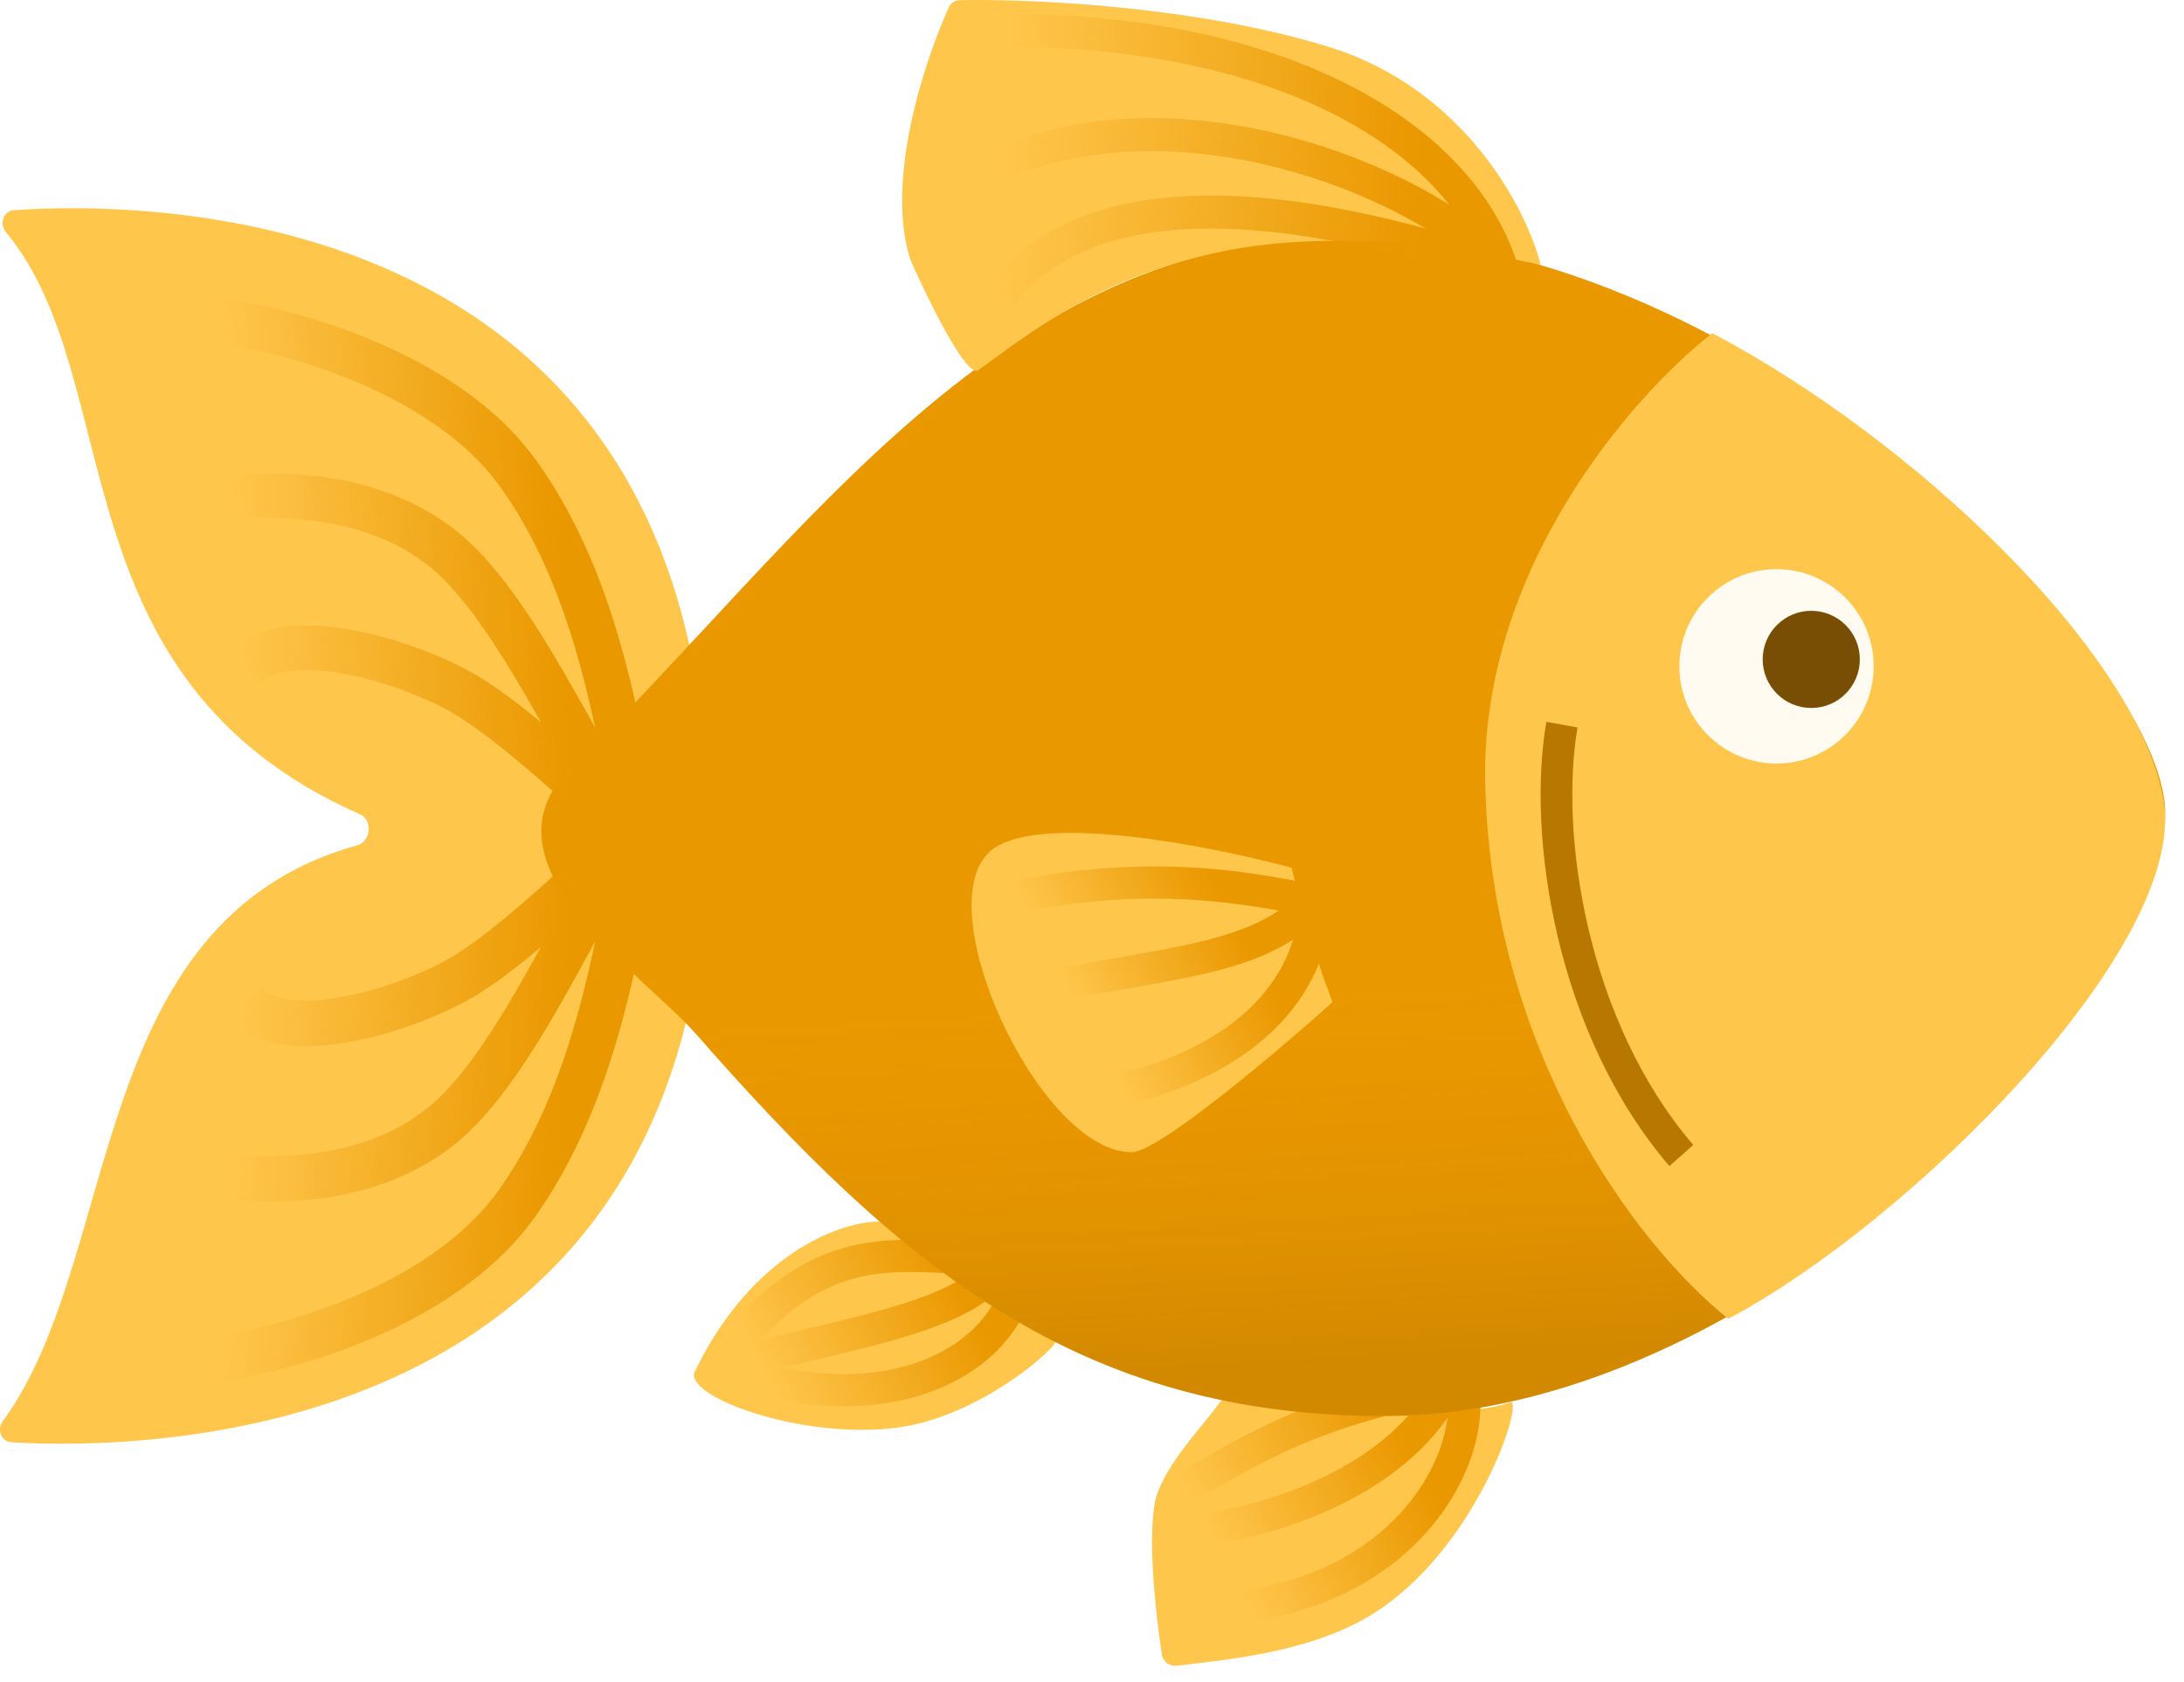
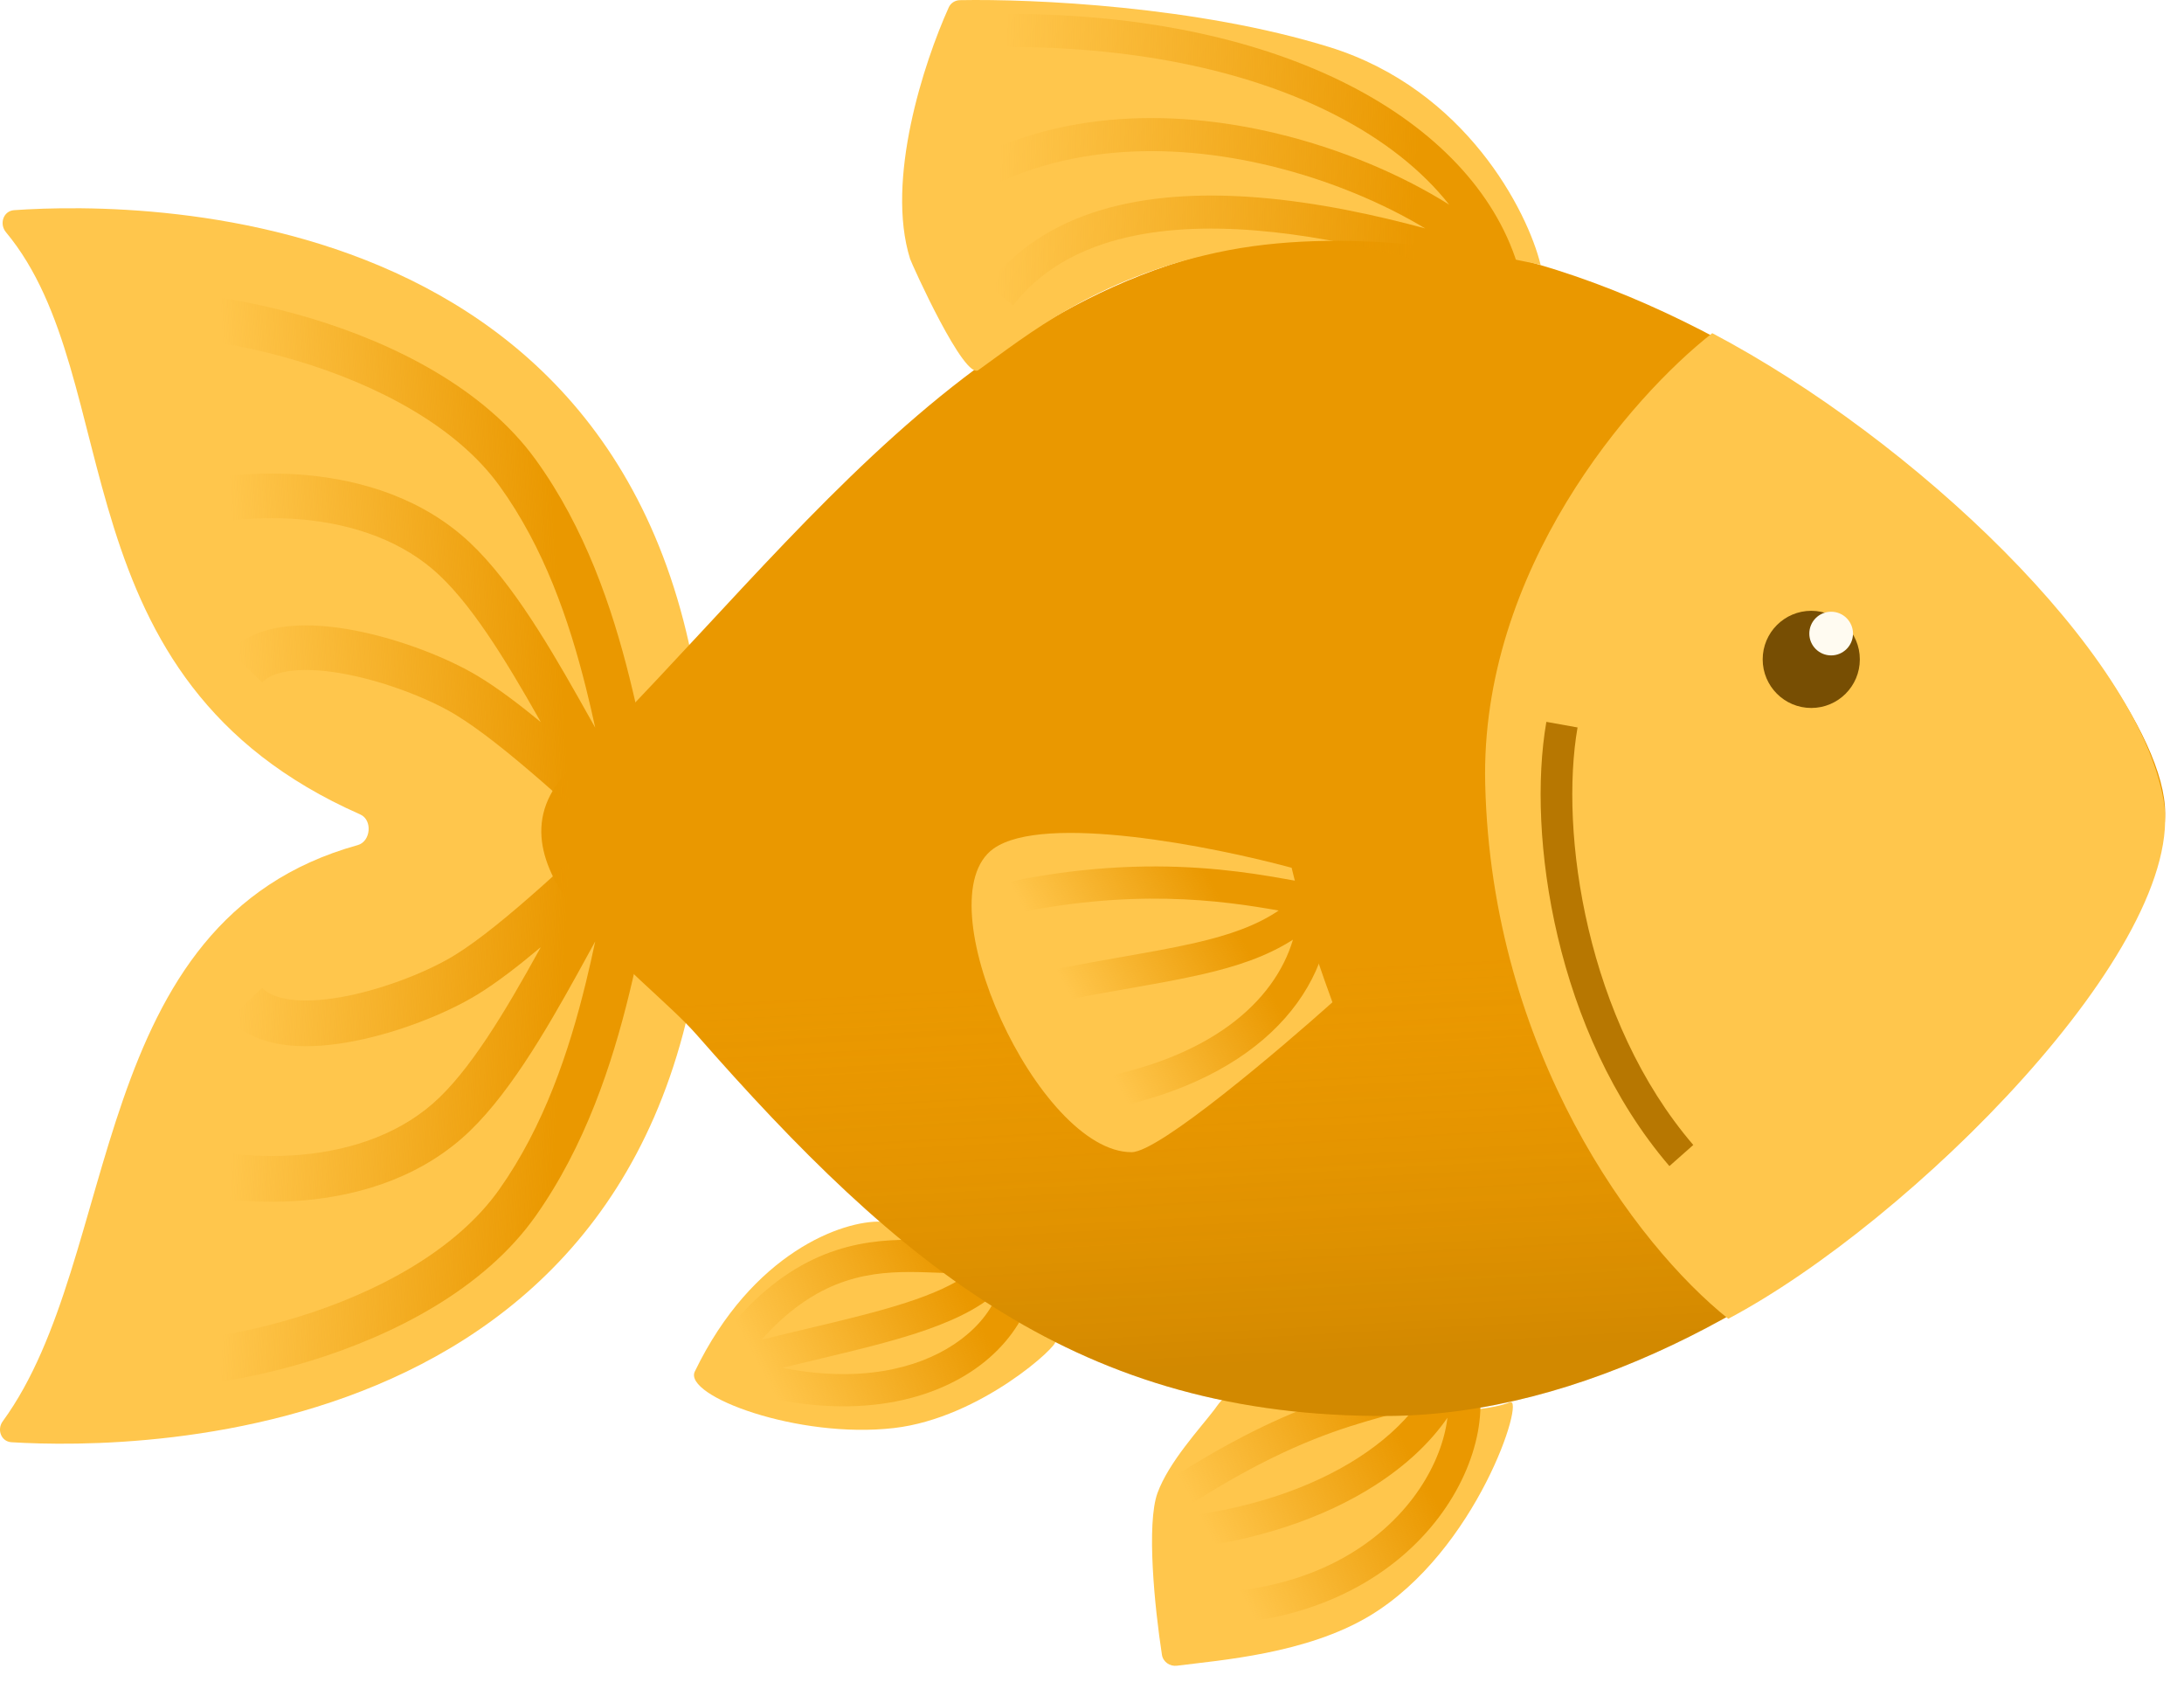
<svg xmlns="http://www.w3.org/2000/svg" width="100" height="77" viewBox="0 0 100 77" fill="none">
  <path d="M69.136 64.194C67.177 64.994 60.107 64.626 56.256 63.956C56.007 63.913 55.752 64.337 55.599 64.536C54.941 65.398 53.52 66.926 53.001 68.342C52.484 69.751 52.867 73.587 53.202 75.754C53.253 76.079 53.564 76.297 53.893 76.254C55.861 76 59.812 75.715 62.712 73.972C67.642 71.009 69.862 63.898 69.136 64.194Z" fill="#FFC64C" />
  <path d="M55.604 74.388C60.554 74.148 63.943 72.016 65.869 69.474C66.827 68.21 67.424 66.843 67.665 65.563C67.903 64.295 67.802 63.053 67.282 62.09L66.822 61.238L66.123 61.907C65.084 62.902 64.101 63.074 62.134 63.656C60.193 64.229 57.566 65.152 53.59 67.703L54.387 68.944C58.229 66.479 60.725 65.61 62.551 65.07C63.38 64.826 64.129 64.638 64.83 64.38C64.194 65.209 63.309 66.019 62.169 66.75C60.065 68.1 57.138 69.148 53.474 69.507L53.617 70.975C57.477 70.597 60.636 69.487 62.966 67.992C64.374 67.089 65.495 66.033 66.275 64.901C66.26 65.028 66.24 65.158 66.215 65.29C66.019 66.329 65.524 67.487 64.693 68.583C63.042 70.762 60.066 72.695 55.532 72.915L55.604 74.388Z" fill="url(#paint0_linear_84_2081)" />
  <path d="M0.126 65.065C5.637 57.519 3.879 42.156 16.379 38.688C16.981 38.521 17.066 37.536 16.495 37.284C2.414 31.077 5.917 17.409 0.274 10.632C-0.043 10.251 0.15 9.656 0.647 9.621C6.611 9.206 32.41 9.074 32.41 37.915C32.41 66.416 6.258 66.375 0.528 66.024C0.052 65.995 -0.153 65.447 0.126 65.065Z" fill="#FFC64C" />
  <path d="M31.814 62.786C34.449 57.331 38.598 55.859 40.354 55.926C40.446 55.929 40.534 55.961 40.611 56.011C42.402 57.192 42.407 57.986 48.311 61.414C48.527 61.54 44.926 64.912 40.933 65.374C36.548 65.882 31.275 63.902 31.814 62.786Z" fill="#FFC64C" />
  <path d="M32.712 63.294C37.933 65.107 41.94 64.45 44.459 62.796C46.904 61.191 48.059 58.488 46.967 56.466L46.507 55.615L45.807 56.284C45.418 56.657 44.873 56.795 43.986 56.808C43.543 56.814 43.071 56.791 42.521 56.773C41.983 56.755 41.393 56.743 40.771 56.78C39.518 56.855 38.13 57.127 36.683 57.94C35.239 58.75 33.782 60.072 32.345 62.181L32.954 62.596L32.954 62.597L32.712 63.294ZM44.414 58.268C43.723 58.785 42.747 59.227 41.477 59.638C40.297 60.02 38.941 60.354 37.455 60.708C36.624 60.906 35.755 61.112 34.865 61.333C35.742 60.349 36.594 59.681 37.405 59.226C38.608 58.55 39.765 58.318 40.859 58.253C41.411 58.22 41.946 58.23 42.472 58.247C42.986 58.264 43.518 58.29 44.008 58.283C44.142 58.281 44.278 58.276 44.414 58.268ZM43.65 61.563C41.986 62.655 39.363 63.317 35.816 62.618C36.488 62.455 37.15 62.298 37.797 62.143C39.277 61.79 40.688 61.444 41.931 61.042C43.399 60.566 44.755 59.975 45.721 59.102C45.433 59.934 44.773 60.826 43.65 61.563Z" fill="url(#paint1_linear_84_2081)" />
  <path d="M61.824 10.803C45.786 10.803 36.901 24.601 26.133 35.17C21.696 39.525 29.427 44.553 31.883 47.352C41.191 57.964 49.44 64.915 63.593 64.82C81.198 64.701 99.138 45.151 99.138 37.224C99.138 30.179 80.262 10.804 61.824 10.803Z" fill="#EA9800" />
  <path d="M61.824 10.803C45.786 10.803 36.901 24.601 26.133 35.17C21.696 39.525 29.427 44.553 31.883 47.352C41.191 57.964 49.44 64.915 63.593 64.82C81.198 64.701 99.138 45.151 99.138 37.224C99.138 30.179 80.262 10.804 61.824 10.803Z" fill="url(#paint2_linear_84_2081)" fill-opacity="0.2" />
  <path d="M41.671 11.851C40.54 8.246 42.297 2.872 43.442 0.336C43.532 0.138 43.73 0.011 43.954 0.007C47.312 -0.056 54.833 0.286 60.865 2.154C67.125 4.094 69.949 9.696 70.54 12.12C68.079 11.597 61.551 10.292 55.697 11.566C50.125 12.778 47.038 15.341 44.814 16.93C44.185 17.503 41.738 12.062 41.671 11.851Z" fill="#FFC64C" />
  <path d="M68.004 35.895C67.769 26.104 74.689 18.152 78.4 15.252C87.631 20.118 97.886 29.85 99.064 36.633C100.217 43.268 87.484 55.949 79.133 60.372C74.884 56.981 68.297 48.134 68.004 35.895Z" fill="#FFC64C" />
  <path d="M4.449 13.555C5.499 13.31 6.99 13.287 8.646 13.449C10.323 13.614 12.248 13.978 14.194 14.561C18.047 15.714 22.166 17.781 24.524 21.038C26.8 24.183 28.022 27.818 28.815 30.989C29.212 32.576 29.508 34.072 29.768 35.33C30.035 36.617 30.256 37.608 30.505 38.284L28.865 39.401L28.403 38.99C27.306 38.009 26.082 36.881 24.801 35.768C23.348 34.506 21.944 33.373 20.826 32.7C19.69 32.017 17.756 31.237 15.893 30.874C14.964 30.693 14.105 30.626 13.401 30.701C12.687 30.776 12.248 30.984 12.005 31.238L10.522 29.831C11.23 29.088 12.216 28.772 13.184 28.67C14.162 28.566 15.24 28.666 16.286 28.87C18.372 29.276 20.532 30.139 21.883 30.951C22.764 31.481 23.757 32.23 24.763 33.057C24.736 33.008 24.709 32.96 24.681 32.912C23.131 30.174 21.497 27.491 19.813 26.06C18.061 24.572 15.73 23.885 13.361 23.747C10.992 23.61 8.689 24.028 7.098 24.639L6.362 22.733C8.232 22.015 10.828 21.554 13.48 21.708C16.132 21.863 18.944 22.639 21.14 24.505C23.15 26.213 24.953 29.238 26.464 31.908C26.736 32.388 26.999 32.858 27.254 33.312C27.125 32.721 26.985 32.11 26.828 31.484C26.06 28.411 24.916 25.069 22.864 22.234C20.893 19.511 17.285 17.619 13.605 16.517C11.784 15.972 9.99 15.633 8.445 15.482C6.879 15.328 5.646 15.374 4.916 15.544L4.449 13.555Z" fill="url(#paint3_linear_84_2081)" />
  <path d="M46.105 0.635C52.49 0.635 57.794 1.863 61.769 3.895C65.739 5.924 68.431 8.784 69.466 12.062L69.906 13.455L68.547 13.019C66.265 12.287 61.922 10.911 57.507 10.552C53.049 10.19 48.791 10.886 46.386 13.981L45.237 13.035C48.129 9.314 53.067 8.673 57.622 9.043C60.352 9.264 63.043 9.858 65.255 10.456C63.362 9.315 60.874 8.242 58.115 7.582C53.478 6.472 48.255 6.572 43.993 9.304L43.215 8.019C47.929 4.997 53.595 4.945 58.449 6.107C61.472 6.831 64.251 8.043 66.356 9.37C65.132 7.819 63.38 6.409 61.114 5.251C57.386 3.345 52.317 2.15 46.105 2.15V0.635Z" fill="url(#paint4_linear_84_2081)" />
  <path d="M4.449 63.335C5.499 63.586 6.99 63.61 8.646 63.444C10.323 63.275 12.248 62.902 14.194 62.305C18.047 61.123 22.166 59.007 24.524 55.67C26.8 52.448 28.022 48.724 28.815 45.476C29.212 43.85 29.508 42.318 29.768 41.029C30.035 39.71 30.256 38.696 30.505 38.003L28.865 36.859L28.403 37.28C27.306 38.284 26.082 39.44 24.801 40.58C23.348 41.873 21.944 43.034 20.826 43.723C19.69 44.423 17.756 45.221 15.893 45.594C14.964 45.779 14.105 45.848 13.401 45.771C12.687 45.694 12.248 45.481 12.005 45.22L10.522 46.663C11.23 47.423 12.216 47.747 13.184 47.852C14.162 47.958 15.24 47.856 16.286 47.647C18.372 47.23 20.532 46.347 21.883 45.515C22.764 44.972 23.757 44.205 24.763 43.358C24.736 43.407 24.709 43.457 24.681 43.506C23.131 46.311 21.497 49.059 19.813 50.525C18.061 52.05 15.73 52.753 13.361 52.894C10.992 53.035 8.689 52.607 7.098 51.981L6.362 53.933C8.232 54.669 10.828 55.141 13.48 54.983C16.132 54.825 18.944 54.03 21.14 52.118C23.15 50.368 24.953 47.269 26.464 44.535C26.736 44.043 26.999 43.562 27.254 43.096C27.125 43.702 26.985 44.328 26.828 44.969C26.06 48.117 24.916 51.54 22.864 54.445C20.893 57.234 17.285 59.172 13.605 60.301C11.784 60.86 9.99 61.206 8.445 61.362C6.879 61.519 5.646 61.472 4.916 61.298L4.449 63.335Z" fill="url(#paint5_linear_84_2081)" />
  <path d="M72.232 33.302C71.817 35.688 71.91 39.044 72.735 42.533C73.558 46.019 75.099 49.582 77.531 52.415L76.438 53.382C73.816 50.327 72.188 46.53 71.324 42.877C70.462 39.227 70.349 35.664 70.804 33.046L72.232 33.302Z" fill="#B77701" />
-   <path d="M85.791 30.504C85.791 32.961 83.8 34.952 81.343 34.952C78.886 34.952 76.894 32.961 76.894 30.504C76.894 28.047 78.886 26.055 81.343 26.055C83.8 26.055 85.791 28.047 85.791 30.504Z" fill="#FFFBF1" />
  <path d="M45.491 38.849C47.79 37.21 55.549 38.751 59.141 39.726C59.141 39.726 59.621 41.709 60.004 42.957C60.358 44.113 61.009 45.883 61.009 45.883C58.663 47.98 53.077 52.746 51.813 52.746C47.535 52.746 42.245 41.162 45.491 38.849Z" fill="#FFC64C" />
  <path d="M49.979 50.906C57.262 49.692 60.941 45.66 60.941 41.224L60.941 40.59L60.314 40.495C58.122 40.162 53.103 38.801 45.564 40.504L45.889 41.943C51.743 40.621 55.953 41.224 58.547 41.683C57.532 42.371 56.294 42.802 54.747 43.159C53.663 43.409 52.459 43.616 51.095 43.856C49.738 44.096 48.239 44.366 46.597 44.739L46.924 46.177C48.528 45.813 49.997 45.548 51.351 45.309C52.698 45.072 53.948 44.857 55.079 44.596C56.625 44.24 58.007 43.784 59.202 43.017C58.356 45.853 55.423 48.503 49.736 49.451L49.979 50.906Z" fill="url(#paint6_linear_84_2081)" />
  <path d="M85.157 30.186C85.157 31.414 84.162 32.41 82.933 32.41C81.705 32.41 80.709 31.414 80.709 30.186C80.709 28.958 81.705 27.962 82.933 27.962C84.162 27.962 85.157 28.958 85.157 30.186Z" fill="#774E03" />
+   <path d="M82.844 29.004C82.844 29.556 83.291 30.004 83.844 30.004C84.396 30.004 84.844 29.556 84.844 29.004C84.844 28.452 84.396 28.004 83.844 28.004C83.291 28.004 82.844 28.452 82.844 29.004Z" fill="#FFFBF1" />
  <defs>
    <linearGradient id="paint0_linear_84_2081" x1="54.673" y1="68.921" x2="73.68" y2="58.754" gradientUnits="userSpaceOnUse">
      <stop stop-color="#EA9800" stop-opacity="0" />
      <stop offset="0.457" stop-color="#EA9800" />
    </linearGradient>
    <linearGradient id="paint1_linear_84_2081" x1="34.081" y1="61.276" x2="53.089" y2="51.109" gradientUnits="userSpaceOnUse">
      <stop stop-color="#EA9800" stop-opacity="0" />
      <stop offset="0.457" stop-color="#EA9800" />
    </linearGradient>
    <linearGradient id="paint2_linear_84_2081" x1="57" y1="62.5" x2="56" y2="44.5" gradientUnits="userSpaceOnUse">
      <stop stop-color="#724B01" />
      <stop offset="1" stop-color="#EA9800" stop-opacity="0" />
    </linearGradient>
    <linearGradient id="paint3_linear_84_2081" x1="11.117" y1="33.398" x2="39.218" y2="31.921" gradientUnits="userSpaceOnUse">
      <stop stop-color="#EA9800" stop-opacity="0" />
      <stop offset="0.524" stop-color="#EA9800" />
    </linearGradient>
    <linearGradient id="paint4_linear_84_2081" x1="45.71" y1="9.616" x2="76.758" y2="10.801" gradientUnits="userSpaceOnUse">
      <stop stop-color="#EA9800" stop-opacity="0" />
      <stop offset="0.615" stop-color="#EA9800" />
    </linearGradient>
    <linearGradient id="paint5_linear_84_2081" x1="11.117" y1="43.008" x2="39.222" y2="44.45" gradientUnits="userSpaceOnUse">
      <stop stop-color="#EA9800" stop-opacity="0" />
      <stop offset="0.524" stop-color="#EA9800" />
    </linearGradient>
    <linearGradient id="paint6_linear_84_2081" x1="48.244" y1="47.705" x2="67.251" y2="37.537" gradientUnits="userSpaceOnUse">
      <stop offset="0.077" stop-color="#EA9800" stop-opacity="0" />
      <stop offset="0.457" stop-color="#EA9800" />
    </linearGradient>
  </defs>
</svg>
